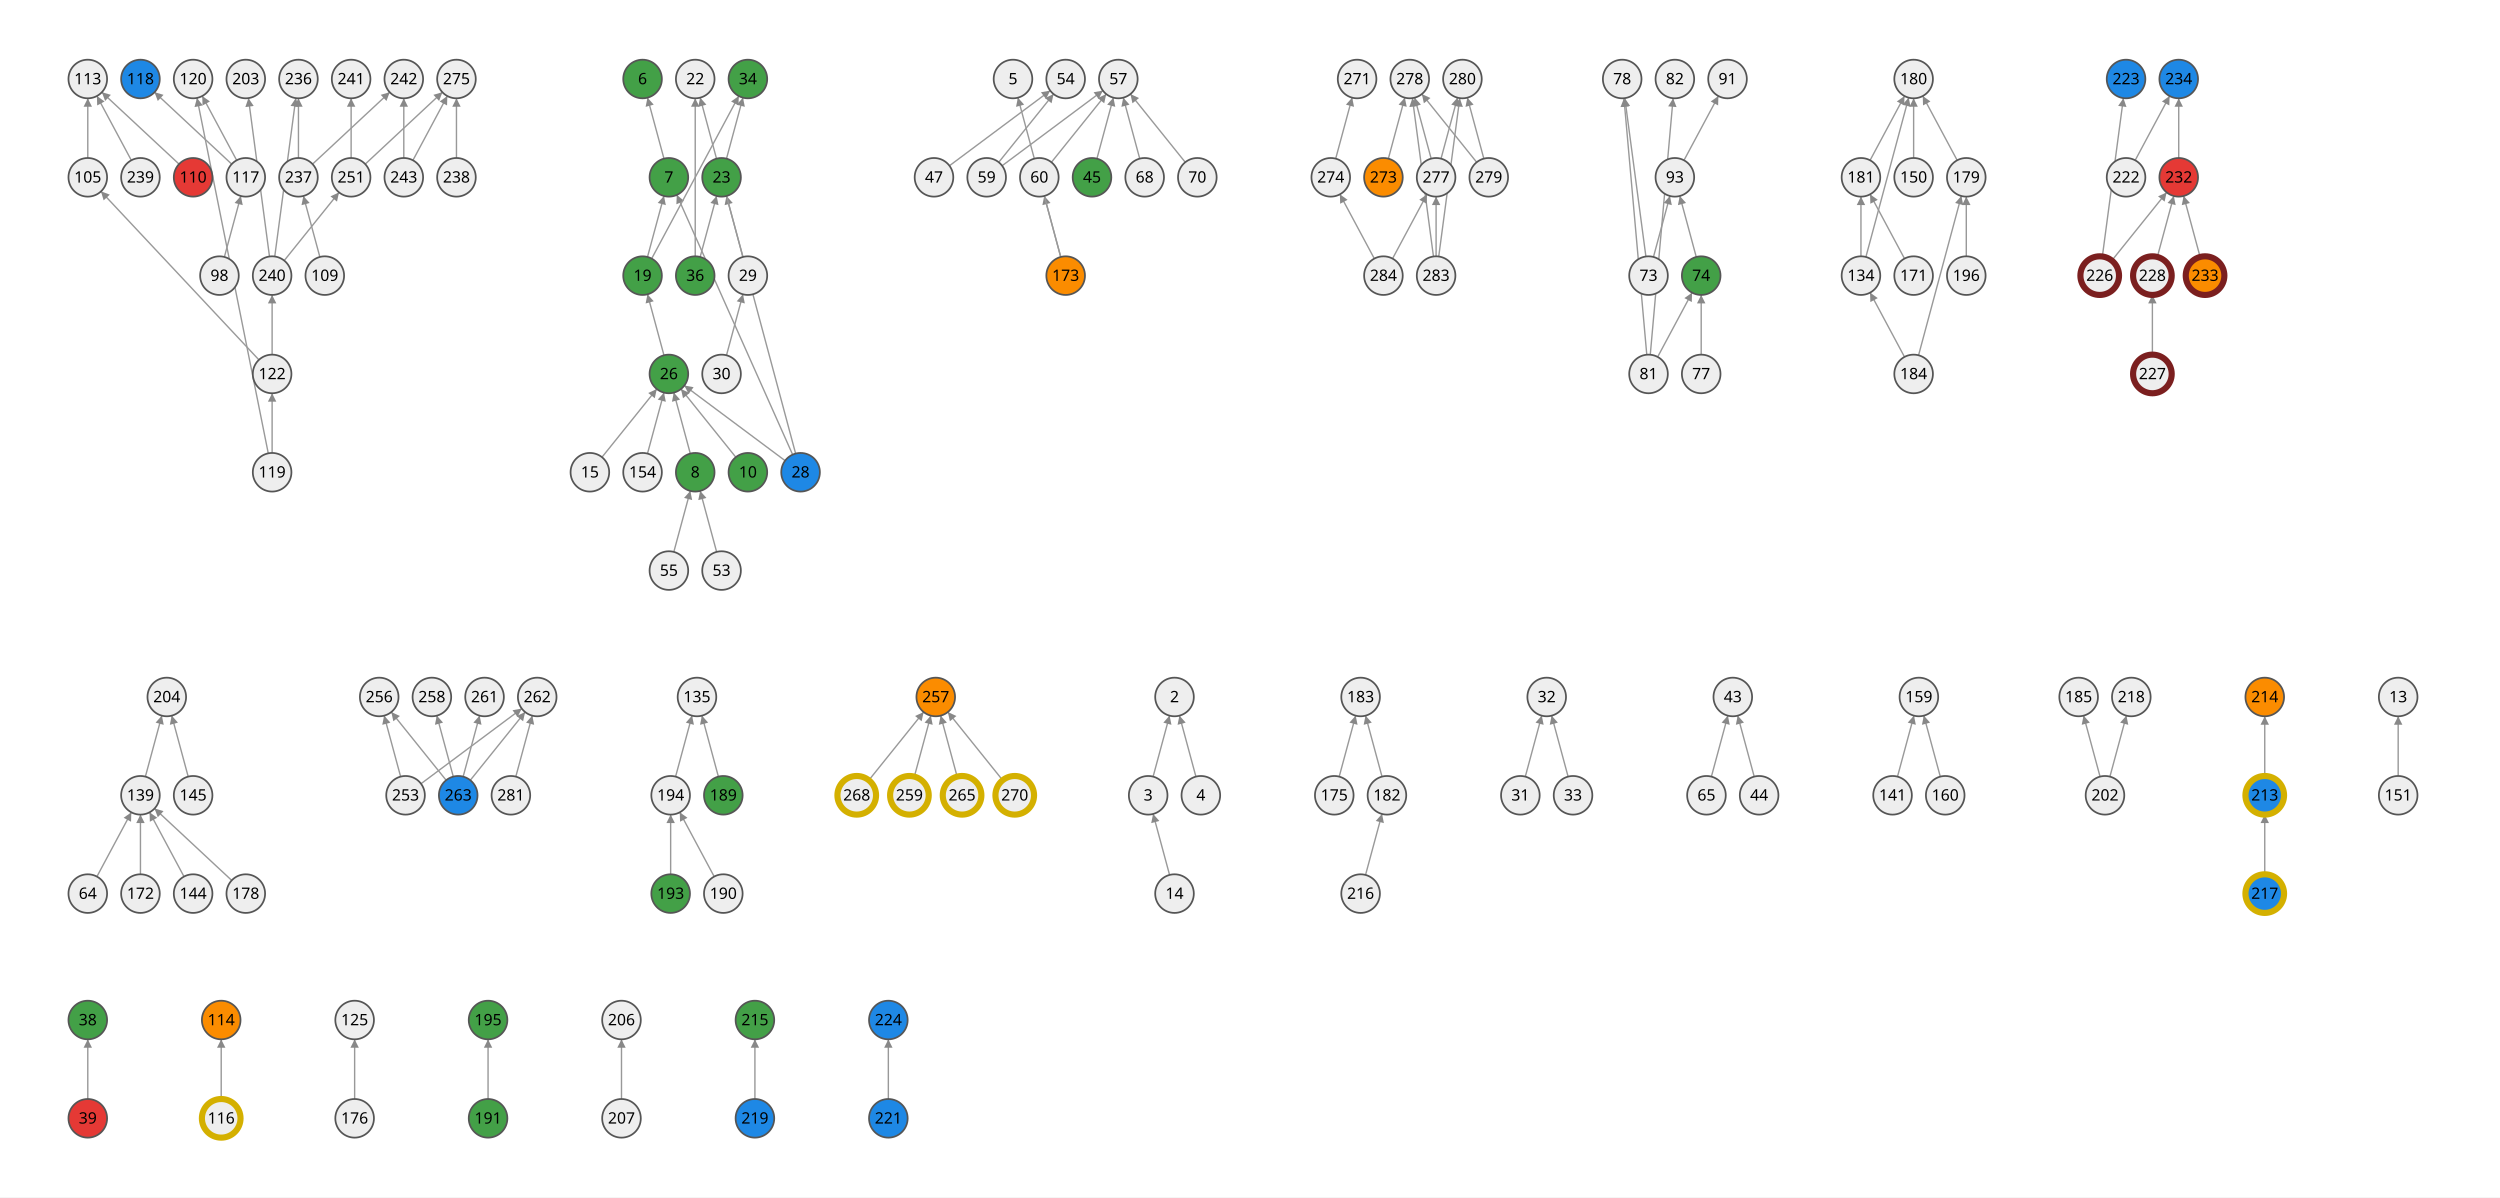
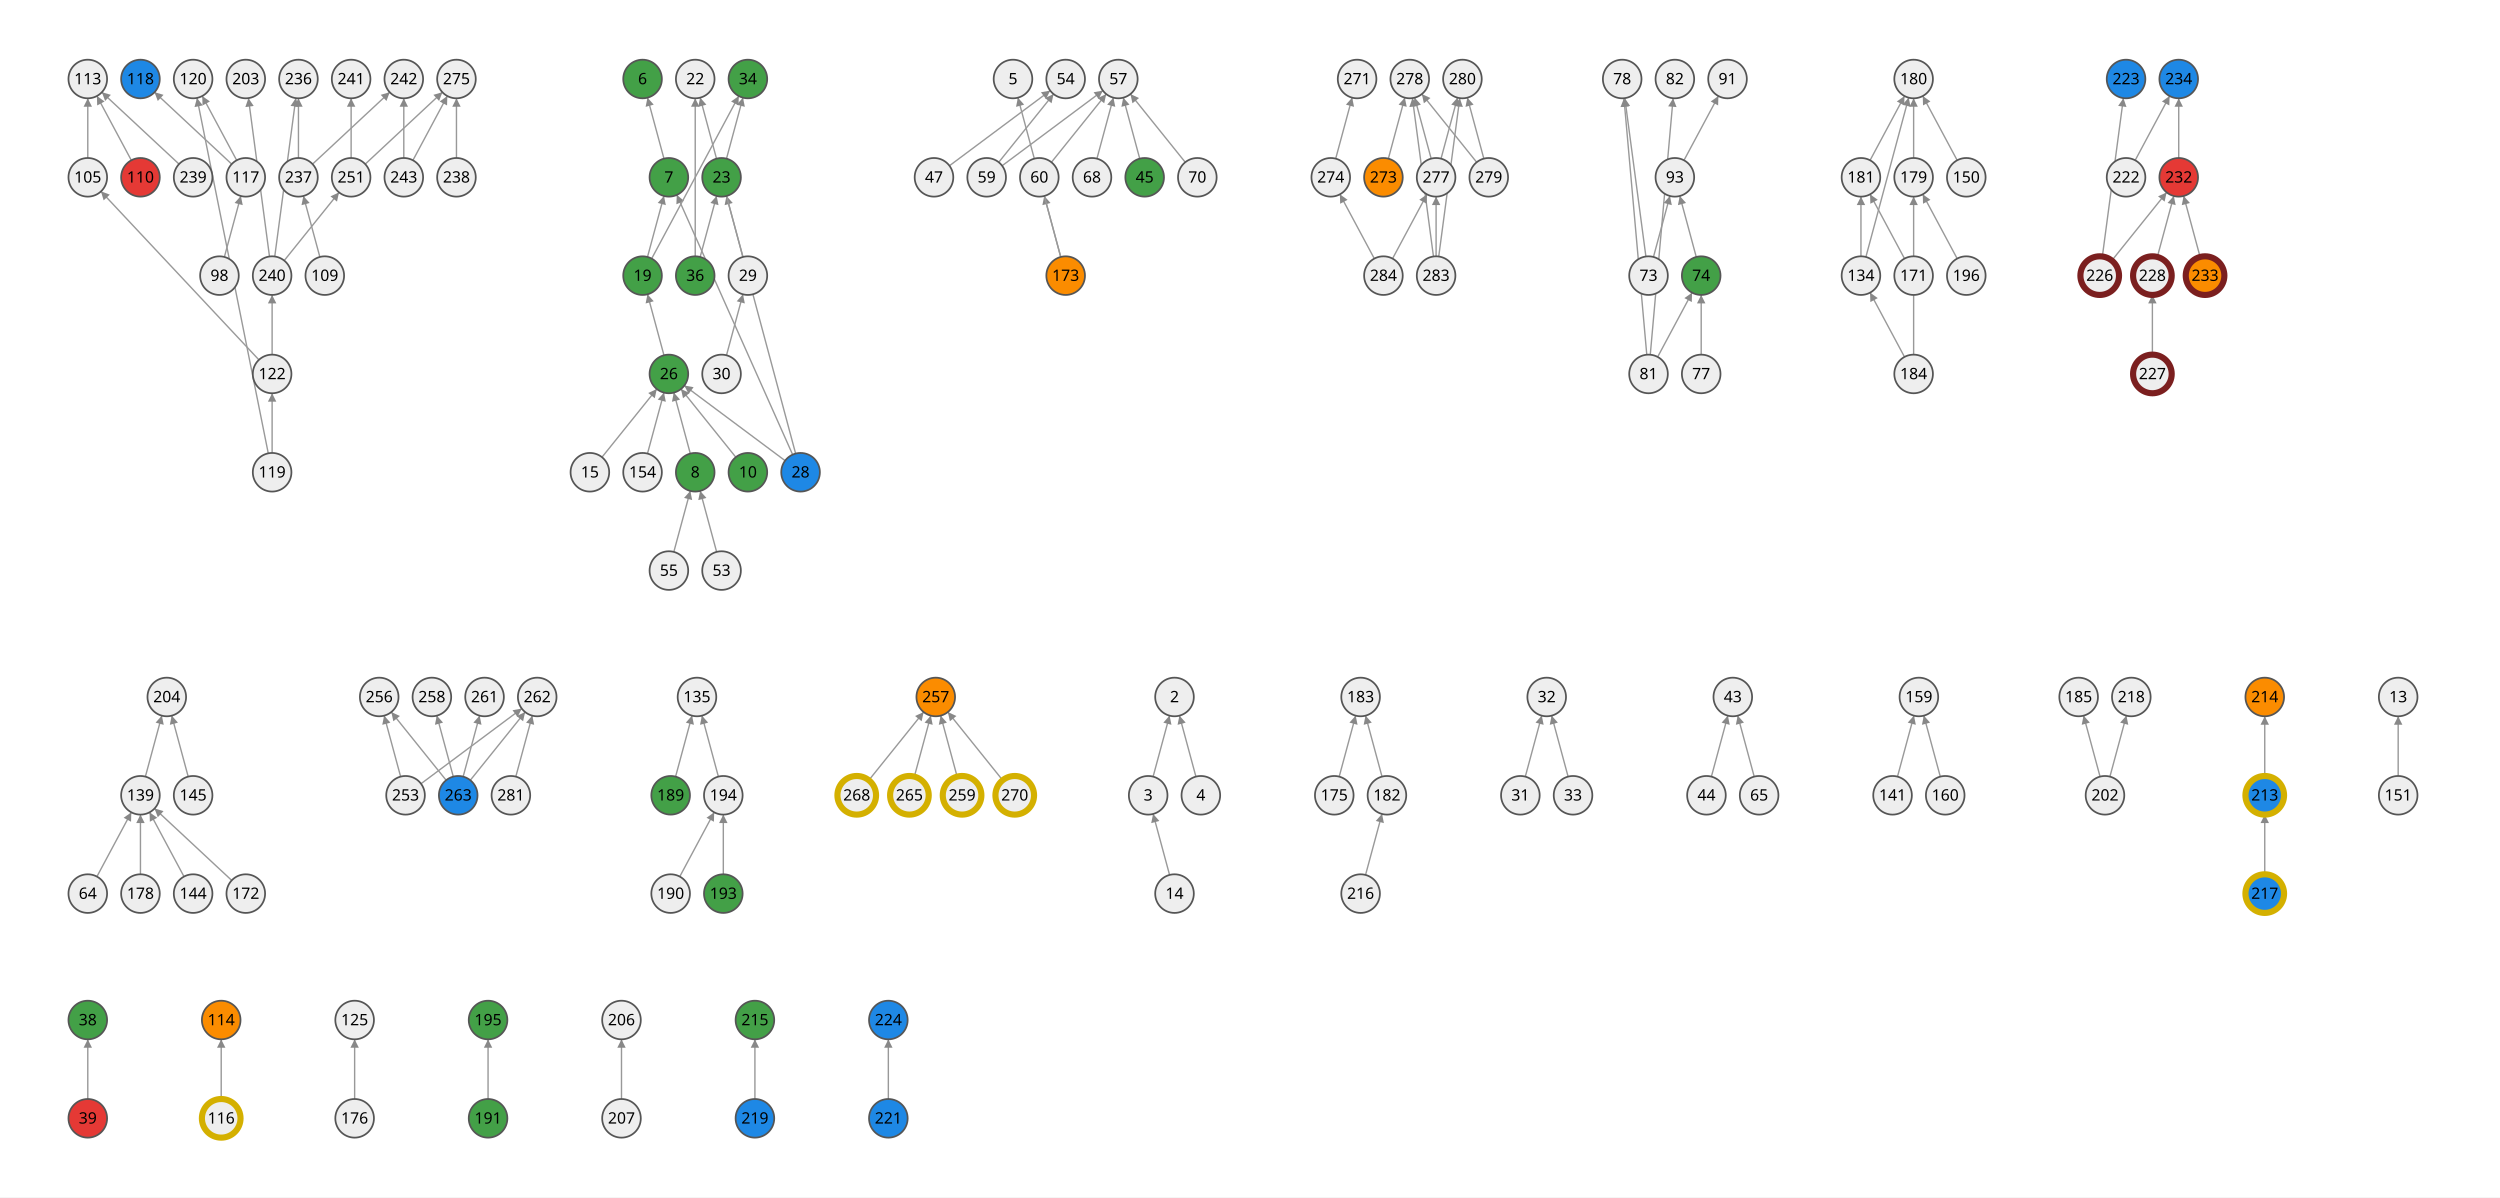
<svg xmlns="http://www.w3.org/2000/svg" width="1424" height="682" viewBox="0 0 1424 682" font-family="sans-serif" font-size="9">
  <rect width="100%" height="100%" fill="white" />
  <defs>
    <marker id="a" viewBox="0 0 10 10" refX="10" refY="5" markerWidth="6" markerHeight="6" orient="auto">
      <path d="M0,0L10,5L0,10z" fill="#888" />
    </marker>
  </defs>
  <line x1="423.2" y1="146.4" x2="413.8" y2="111.6" stroke="#999" stroke-width="0.8" marker-end="url(#a)" />
  <line x1="675.1" y1="92.4" x2="643.9" y2="53.6" stroke="#999" stroke-width="0.8" marker-end="url(#a)" />
-   <line x1="1114.8" y1="91.3" x2="1095.2" y2="54.7" stroke="#999" stroke-width="0.8" marker-end="url(#a)" />
+   <line x1="1090.0" y1="90.0" x2="1090.0" y2="56.0" stroke="#999" stroke-width="0.8" marker-end="url(#a)" />
  <line x1="170.0" y1="90.0" x2="170.0" y2="56.0" stroke="#999" stroke-width="0.8" marker-end="url(#a)" />
  <line x1="178.0" y1="93.5" x2="222.0" y2="52.5" stroke="#999" stroke-width="0.8" marker-end="url(#a)" />
  <line x1="383.8" y1="314.4" x2="393.2" y2="279.6" stroke="#999" stroke-width="0.8" marker-end="url(#a)" />
  <line x1="787.2" y1="442.4" x2="777.8" y2="407.6" stroke="#999" stroke-width="0.8" marker-end="url(#a)" />
+   <line x1="999.2" y1="442.4" x2="989.8" y2="407.6" stroke="#999" stroke-width="0.8" marker-end="url(#a)" />
+   <line x1="412.0" y1="498.0" x2="412.0" y2="464.0" stroke="#999" stroke-width="0.8" marker-end="url(#a)" />
+   <line x1="102.0" y1="93.5" x2="58.0" y2="52.5" stroke="#999" stroke-width="0.8" marker-end="url(#a)" />
+   <line x1="408.2" y1="314.4" x2="398.8" y2="279.6" stroke="#999" stroke-width="0.8" marker-end="url(#a)" />
  <line x1="974.8" y1="442.4" x2="984.2" y2="407.6" stroke="#999" stroke-width="0.8" marker-end="url(#a)" />
-   <line x1="382.0" y1="498.0" x2="382.0" y2="464.0" stroke="#999" stroke-width="0.8" marker-end="url(#a)" />
-   <line x1="74.8" y1="91.3" x2="55.2" y2="54.7" stroke="#999" stroke-width="0.8" marker-end="url(#a)" />
-   <line x1="408.2" y1="314.4" x2="398.8" y2="279.6" stroke="#999" stroke-width="0.8" marker-end="url(#a)" />
-   <line x1="999.2" y1="442.4" x2="989.8" y2="407.6" stroke="#999" stroke-width="0.8" marker-end="url(#a)" />
  <line x1="55.2" y1="499.3" x2="74.8" y2="462.7" stroke="#999" stroke-width="0.8" marker-end="url(#a)" />
  <line x1="944.2" y1="203.3" x2="963.8" y2="166.7" stroke="#999" stroke-width="0.8" marker-end="url(#a)" />
  <line x1="938.0" y1="202.0" x2="925.0" y2="56.0" stroke="#999" stroke-width="0.8" marker-end="url(#a)" />
  <line x1="940.0" y1="202.0" x2="953.0" y2="56.0" stroke="#999" stroke-width="0.8" marker-end="url(#a)" />
  <line x1="378.2" y1="202.4" x2="368.8" y2="167.6" stroke="#999" stroke-width="0.8" marker-end="url(#a)" />
  <line x1="571.1" y1="444.4" x2="539.9" y2="405.6" stroke="#999" stroke-width="0.8" marker-end="url(#a)" />
  <line x1="152.8" y1="258.2" x2="112.2" y2="55.8" stroke="#999" stroke-width="0.8" marker-end="url(#a)" />
  <line x1="155.0" y1="258.0" x2="155.0" y2="224.0" stroke="#999" stroke-width="0.8" marker-end="url(#a)" />
  <line x1="969.0" y1="202.0" x2="969.0" y2="168.0" stroke="#999" stroke-width="0.8" marker-end="url(#a)" />
  <line x1="815.2" y1="90.4" x2="805.8" y2="55.6" stroke="#999" stroke-width="0.8" marker-end="url(#a)" />
  <line x1="820.8" y1="90.4" x2="830.2" y2="55.6" stroke="#999" stroke-width="0.8" marker-end="url(#a)" />
  <line x1="228.2" y1="442.4" x2="218.8" y2="407.6" stroke="#999" stroke-width="0.8" marker-end="url(#a)" />
  <line x1="239.8" y1="446.4" x2="297.2" y2="403.6" stroke="#999" stroke-width="0.8" marker-end="url(#a)" />
  <line x1="1253.2" y1="146.4" x2="1243.8" y2="111.6" stroke="#999" stroke-width="0.8" marker-end="url(#a)" />
  <line x1="1290.0" y1="498.0" x2="1290.0" y2="464.0" stroke="#999" stroke-width="0.8" marker-end="url(#a)" />
  <line x1="1290.0" y1="442.0" x2="1290.0" y2="408.0" stroke="#999" stroke-width="0.8" marker-end="url(#a)" />
-   <line x1="102.0" y1="93.5" x2="58.0" y2="52.5" stroke="#999" stroke-width="0.8" marker-end="url(#a)" />
-   <line x1="384.8" y1="442.4" x2="394.2" y2="407.6" stroke="#999" stroke-width="0.8" marker-end="url(#a)" />
+   <line x1="74.8" y1="91.3" x2="55.2" y2="54.7" stroke="#999" stroke-width="0.8" marker-end="url(#a)" />
+   <line x1="409.2" y1="442.4" x2="399.8" y2="407.6" stroke="#999" stroke-width="0.8" marker-end="url(#a)" />
  <line x1="127.8" y1="146.4" x2="137.2" y2="111.6" stroke="#999" stroke-width="0.8" marker-end="url(#a)" />
  <line x1="378.2" y1="90.4" x2="368.8" y2="55.6" stroke="#999" stroke-width="0.8" marker-end="url(#a)" />
  <line x1="1065.2" y1="91.3" x2="1084.8" y2="54.7" stroke="#999" stroke-width="0.8" marker-end="url(#a)" />
  <line x1="147.5" y1="205.0" x2="57.5" y2="109.0" stroke="#999" stroke-width="0.8" marker-end="url(#a)" />
  <line x1="155.0" y1="202.0" x2="155.0" y2="168.0" stroke="#999" stroke-width="0.8" marker-end="url(#a)" />
-   <line x1="406.8" y1="499.3" x2="387.2" y2="462.7" stroke="#999" stroke-width="0.8" marker-end="url(#a)" />
-   <line x1="624.8" y1="90.4" x2="634.2" y2="55.6" stroke="#999" stroke-width="0.8" marker-end="url(#a)" />
+   <line x1="387.2" y1="499.3" x2="406.8" y2="462.7" stroke="#999" stroke-width="0.8" marker-end="url(#a)" />
+   <line x1="649.2" y1="90.4" x2="639.8" y2="55.6" stroke="#999" stroke-width="0.8" marker-end="url(#a)" />
  <line x1="1196.2" y1="442.4" x2="1186.8" y2="407.6" stroke="#999" stroke-width="0.8" marker-end="url(#a)" />
  <line x1="1201.8" y1="442.4" x2="1211.2" y2="407.6" stroke="#999" stroke-width="0.8" marker-end="url(#a)" />
  <line x1="413.8" y1="202.4" x2="423.2" y2="167.6" stroke="#999" stroke-width="0.8" marker-end="url(#a)" />
  <line x1="1080.8" y1="442.4" x2="1090.2" y2="407.6" stroke="#999" stroke-width="0.8" marker-end="url(#a)" />
  <line x1="342.9" y1="260.4" x2="374.1" y2="221.6" stroke="#999" stroke-width="0.8" marker-end="url(#a)" />
  <line x1="494.9" y1="444.4" x2="526.1" y2="405.6" stroke="#999" stroke-width="0.8" marker-end="url(#a)" />
  <line x1="941.8" y1="146.4" x2="951.2" y2="111.6" stroke="#999" stroke-width="0.8" marker-end="url(#a)" />
  <line x1="937.5" y1="146.1" x2="925.5" y2="55.9" stroke="#999" stroke-width="0.8" marker-end="url(#a)" />
  <line x1="1202.9" y1="148.4" x2="1234.1" y2="109.6" stroke="#999" stroke-width="0.8" marker-end="url(#a)" />
  <line x1="1197.5" y1="146.1" x2="1209.5" y2="55.9" stroke="#999" stroke-width="0.8" marker-end="url(#a)" />
  <line x1="1228.8" y1="146.4" x2="1238.2" y2="111.6" stroke="#999" stroke-width="0.8" marker-end="url(#a)" />
  <line x1="260.0" y1="90.0" x2="260.0" y2="56.0" stroke="#999" stroke-width="0.8" marker-end="url(#a)" />
-   <line x1="545.2" y1="442.4" x2="535.8" y2="407.6" stroke="#999" stroke-width="0.8" marker-end="url(#a)" />
+   <line x1="520.8" y1="442.4" x2="530.2" y2="407.6" stroke="#999" stroke-width="0.8" marker-end="url(#a)" />
  <line x1="818.0" y1="146.0" x2="818.0" y2="112.0" stroke="#999" stroke-width="0.8" marker-end="url(#a)" />
  <line x1="816.5" y1="146.1" x2="804.5" y2="55.9" stroke="#999" stroke-width="0.8" marker-end="url(#a)" />
  <line x1="819.5" y1="146.1" x2="831.5" y2="55.9" stroke="#999" stroke-width="0.8" marker-end="url(#a)" />
  <line x1="82.8" y1="442.4" x2="92.2" y2="407.6" stroke="#999" stroke-width="0.8" marker-end="url(#a)" />
  <line x1="1366.0" y1="442.0" x2="1366.0" y2="408.0" stroke="#999" stroke-width="0.8" marker-end="url(#a)" />
  <line x1="230.0" y1="90.0" x2="230.0" y2="56.0" stroke="#999" stroke-width="0.8" marker-end="url(#a)" />
  <line x1="235.2" y1="91.3" x2="254.8" y2="54.7" stroke="#999" stroke-width="0.8" marker-end="url(#a)" />
  <line x1="393.2" y1="258.4" x2="383.8" y2="223.6" stroke="#999" stroke-width="0.8" marker-end="url(#a)" />
  <line x1="132.0" y1="93.5" x2="88.0" y2="52.5" stroke="#999" stroke-width="0.8" marker-end="url(#a)" />
  <line x1="134.8" y1="91.3" x2="115.2" y2="54.7" stroke="#999" stroke-width="0.8" marker-end="url(#a)" />
  <line x1="419.1" y1="260.4" x2="387.9" y2="221.6" stroke="#999" stroke-width="0.8" marker-end="url(#a)" />
-   <line x1="649.2" y1="90.4" x2="639.8" y2="55.6" stroke="#999" stroke-width="0.8" marker-end="url(#a)" />
+   <line x1="624.8" y1="90.4" x2="634.2" y2="55.6" stroke="#999" stroke-width="0.8" marker-end="url(#a)" />
  <line x1="841.1" y1="92.4" x2="809.9" y2="53.6" stroke="#999" stroke-width="0.8" marker-end="url(#a)" />
  <line x1="845.2" y1="90.4" x2="835.8" y2="55.6" stroke="#999" stroke-width="0.8" marker-end="url(#a)" />
  <line x1="430.0" y1="626.0" x2="430.0" y2="592.0" stroke="#999" stroke-width="0.8" marker-end="url(#a)" />
  <line x1="413.8" y1="90.4" x2="423.2" y2="55.6" stroke="#999" stroke-width="0.8" marker-end="url(#a)" />
-   <line x1="520.8" y1="442.4" x2="530.2" y2="407.6" stroke="#999" stroke-width="0.8" marker-end="url(#a)" />
+   <line x1="545.2" y1="442.4" x2="535.8" y2="407.6" stroke="#999" stroke-width="0.8" marker-end="url(#a)" />
  <line x1="453.2" y1="258.4" x2="398.8" y2="55.6" stroke="#999" stroke-width="0.8" marker-end="url(#a)" />
  <line x1="447.2" y1="262.4" x2="389.8" y2="219.6" stroke="#999" stroke-width="0.8" marker-end="url(#a)" />
  <line x1="451.5" y1="259.0" x2="385.5" y2="111.0" stroke="#999" stroke-width="0.8" marker-end="url(#a)" />
-   <line x1="1120.0" y1="146.0" x2="1120.0" y2="112.0" stroke="#999" stroke-width="0.8" marker-end="url(#a)" />
+   <line x1="1114.8" y1="147.3" x2="1095.2" y2="110.7" stroke="#999" stroke-width="0.8" marker-end="url(#a)" />
  <line x1="371.2" y1="147.3" x2="420.8" y2="54.7" stroke="#999" stroke-width="0.8" marker-end="url(#a)" />
  <line x1="368.8" y1="146.4" x2="378.2" y2="111.6" stroke="#999" stroke-width="0.8" marker-end="url(#a)" />
  <line x1="156.5" y1="146.1" x2="168.5" y2="55.9" stroke="#999" stroke-width="0.8" marker-end="url(#a)" />
  <line x1="153.5" y1="146.1" x2="141.5" y2="55.9" stroke="#999" stroke-width="0.8" marker-end="url(#a)" />
  <line x1="161.9" y1="148.4" x2="193.1" y2="109.6" stroke="#999" stroke-width="0.8" marker-end="url(#a)" />
  <line x1="354.0" y1="626.0" x2="354.0" y2="592.0" stroke="#999" stroke-width="0.8" marker-end="url(#a)" />
  <line x1="1062.8" y1="146.4" x2="1087.2" y2="55.6" stroke="#999" stroke-width="0.8" marker-end="url(#a)" />
  <line x1="1060.0" y1="146.0" x2="1060.0" y2="112.0" stroke="#999" stroke-width="0.8" marker-end="url(#a)" />
  <line x1="368.8" y1="258.4" x2="378.2" y2="223.6" stroke="#999" stroke-width="0.8" marker-end="url(#a)" />
  <line x1="50.0" y1="90.0" x2="50.0" y2="56.0" stroke="#999" stroke-width="0.8" marker-end="url(#a)" />
  <line x1="1084.8" y1="147.3" x2="1065.2" y2="110.7" stroke="#999" stroke-width="0.8" marker-end="url(#a)" />
  <line x1="1226.0" y1="202.0" x2="1226.0" y2="168.0" stroke="#999" stroke-width="0.8" marker-end="url(#a)" />
  <line x1="278.0" y1="626.0" x2="278.0" y2="592.0" stroke="#999" stroke-width="0.8" marker-end="url(#a)" />
  <line x1="104.8" y1="499.3" x2="85.2" y2="462.7" stroke="#999" stroke-width="0.8" marker-end="url(#a)" />
  <line x1="258.2" y1="442.4" x2="248.8" y2="407.6" stroke="#999" stroke-width="0.8" marker-end="url(#a)" />
  <line x1="254.1" y1="444.4" x2="222.9" y2="405.6" stroke="#999" stroke-width="0.8" marker-end="url(#a)" />
  <line x1="263.8" y1="442.4" x2="273.2" y2="407.6" stroke="#999" stroke-width="0.8" marker-end="url(#a)" />
  <line x1="267.9" y1="444.4" x2="299.1" y2="405.6" stroke="#999" stroke-width="0.8" marker-end="url(#a)" />
  <line x1="604.2" y1="146.4" x2="594.8" y2="111.6" stroke="#999" stroke-width="0.8" marker-end="url(#a)" />
  <line x1="604.2" y1="146.4" x2="579.8" y2="55.6" stroke="#999" stroke-width="0.8" marker-end="url(#a)" />
  <line x1="396.0" y1="146.0" x2="396.0" y2="56.0" stroke="#999" stroke-width="0.8" marker-end="url(#a)" />
  <line x1="398.8" y1="146.4" x2="408.2" y2="111.6" stroke="#999" stroke-width="0.8" marker-end="url(#a)" />
  <line x1="506.0" y1="626.0" x2="506.0" y2="592.0" stroke="#999" stroke-width="0.8" marker-end="url(#a)" />
  <line x1="777.8" y1="498.4" x2="787.2" y2="463.6" stroke="#999" stroke-width="0.8" marker-end="url(#a)" />
  <line x1="790.8" y1="90.4" x2="800.2" y2="55.6" stroke="#999" stroke-width="0.8" marker-end="url(#a)" />
  <line x1="1216.2" y1="91.3" x2="1235.8" y2="54.7" stroke="#999" stroke-width="0.8" marker-end="url(#a)" />
  <line x1="959.2" y1="91.3" x2="978.8" y2="54.7" stroke="#999" stroke-width="0.8" marker-end="url(#a)" />
  <line x1="540.8" y1="94.4" x2="598.2" y2="51.6" stroke="#999" stroke-width="0.8" marker-end="url(#a)" />
  <line x1="760.8" y1="90.4" x2="770.2" y2="55.6" stroke="#999" stroke-width="0.8" marker-end="url(#a)" />
+   <line x1="132.0" y1="501.5" x2="88.0" y2="460.5" stroke="#999" stroke-width="0.8" marker-end="url(#a)" />
  <line x1="80.0" y1="498.0" x2="80.0" y2="464.0" stroke="#999" stroke-width="0.8" marker-end="url(#a)" />
-   <line x1="132.0" y1="501.5" x2="88.0" y2="460.5" stroke="#999" stroke-width="0.8" marker-end="url(#a)" />
  <line x1="656.8" y1="442.4" x2="666.2" y2="407.6" stroke="#999" stroke-width="0.8" marker-end="url(#a)" />
  <line x1="107.2" y1="442.4" x2="97.8" y2="407.6" stroke="#999" stroke-width="0.8" marker-end="url(#a)" />
  <line x1="868.8" y1="442.4" x2="878.2" y2="407.6" stroke="#999" stroke-width="0.8" marker-end="url(#a)" />
  <line x1="782.8" y1="147.3" x2="763.2" y2="110.7" stroke="#999" stroke-width="0.8" marker-end="url(#a)" />
  <line x1="793.2" y1="147.3" x2="812.8" y2="110.7" stroke="#999" stroke-width="0.8" marker-end="url(#a)" />
  <line x1="126.0" y1="626.0" x2="126.0" y2="592.0" stroke="#999" stroke-width="0.8" marker-end="url(#a)" />
-   <line x1="409.2" y1="442.4" x2="399.8" y2="407.6" stroke="#999" stroke-width="0.8" marker-end="url(#a)" />
+   <line x1="384.8" y1="442.4" x2="394.2" y2="407.6" stroke="#999" stroke-width="0.8" marker-end="url(#a)" />
  <line x1="202.0" y1="626.0" x2="202.0" y2="592.0" stroke="#999" stroke-width="0.8" marker-end="url(#a)" />
  <line x1="598.9" y1="92.4" x2="630.1" y2="53.6" stroke="#999" stroke-width="0.8" marker-end="url(#a)" />
  <line x1="293.8" y1="442.4" x2="303.2" y2="407.6" stroke="#999" stroke-width="0.8" marker-end="url(#a)" />
-   <line x1="1090.0" y1="90.0" x2="1090.0" y2="56.0" stroke="#999" stroke-width="0.8" marker-end="url(#a)" />
+   <line x1="1114.8" y1="91.3" x2="1095.2" y2="54.7" stroke="#999" stroke-width="0.8" marker-end="url(#a)" />
  <line x1="568.9" y1="92.4" x2="600.1" y2="53.6" stroke="#999" stroke-width="0.8" marker-end="url(#a)" />
  <line x1="570.8" y1="94.4" x2="628.2" y2="51.6" stroke="#999" stroke-width="0.8" marker-end="url(#a)" />
  <line x1="893.2" y1="442.4" x2="883.8" y2="407.6" stroke="#999" stroke-width="0.8" marker-end="url(#a)" />
  <line x1="966.2" y1="146.4" x2="956.8" y2="111.6" stroke="#999" stroke-width="0.8" marker-end="url(#a)" />
  <line x1="666.2" y1="498.4" x2="656.8" y2="463.6" stroke="#999" stroke-width="0.8" marker-end="url(#a)" />
  <line x1="681.2" y1="442.4" x2="671.8" y2="407.6" stroke="#999" stroke-width="0.8" marker-end="url(#a)" />
  <line x1="50.0" y1="626.0" x2="50.0" y2="592.0" stroke="#999" stroke-width="0.8" marker-end="url(#a)" />
  <line x1="1241.0" y1="90.0" x2="1241.0" y2="56.0" stroke="#999" stroke-width="0.8" marker-end="url(#a)" />
  <line x1="200.0" y1="90.0" x2="200.0" y2="56.0" stroke="#999" stroke-width="0.8" marker-end="url(#a)" />
  <line x1="208.0" y1="93.5" x2="252.0" y2="52.5" stroke="#999" stroke-width="0.8" marker-end="url(#a)" />
  <line x1="1084.8" y1="203.3" x2="1065.2" y2="166.7" stroke="#999" stroke-width="0.8" marker-end="url(#a)" />
-   <line x1="1092.8" y1="202.4" x2="1117.2" y2="111.6" stroke="#999" stroke-width="0.8" marker-end="url(#a)" />
+   <line x1="1090.0" y1="202.0" x2="1090.0" y2="112.0" stroke="#999" stroke-width="0.8" marker-end="url(#a)" />
  <line x1="762.8" y1="442.4" x2="772.2" y2="407.6" stroke="#999" stroke-width="0.8" marker-end="url(#a)" />
  <line x1="1105.2" y1="442.4" x2="1095.8" y2="407.6" stroke="#999" stroke-width="0.8" marker-end="url(#a)" />
  <line x1="182.2" y1="146.4" x2="172.8" y2="111.6" stroke="#999" stroke-width="0.8" marker-end="url(#a)" />
  <g>
    <circle cx="125.0" cy="157.0" r="11" fill="#eeeeee" stroke="#555" stroke-width="1" />
    <text x="125.0" y="160.0" text-anchor="middle">98</text>
  </g>
  <g>
    <circle cx="155.0" cy="157.0" r="11" fill="#eeeeee" stroke="#555" stroke-width="1" />
    <text x="155.0" y="160.0" text-anchor="middle">240</text>
  </g>
  <g>
    <circle cx="185.0" cy="157.0" r="11" fill="#eeeeee" stroke="#555" stroke-width="1" />
    <text x="185.0" y="160.0" text-anchor="middle">109</text>
  </g>
  <g>
    <circle cx="50.0" cy="101.0" r="11" fill="#eeeeee" stroke="#555" stroke-width="1" />
    <text x="50.0" y="104.0" text-anchor="middle">105</text>
  </g>
  <g>
-     <circle cx="80.0" cy="101.0" r="11" fill="#eeeeee" stroke="#555" stroke-width="1" />
-     <text x="80.0" y="104.0" text-anchor="middle">239</text>
-   </g>
-   <g>
-     <circle cx="110.0" cy="101.0" r="11" fill="#e53935" stroke="#555" stroke-width="1" />
-     <text x="110.0" y="104.0" text-anchor="middle">110</text>
+     <circle cx="80.0" cy="101.0" r="11" fill="#e53935" stroke="#555" stroke-width="1" />
+     <text x="80.0" y="104.0" text-anchor="middle">110</text>
+   </g>
+   <g>
+     <circle cx="110.0" cy="101.0" r="11" fill="#eeeeee" stroke="#555" stroke-width="1" />
+     <text x="110.0" y="104.0" text-anchor="middle">239</text>
  </g>
  <g>
    <circle cx="140.0" cy="101.0" r="11" fill="#eeeeee" stroke="#555" stroke-width="1" />
    <text x="140.0" y="104.0" text-anchor="middle">117</text>
  </g>
  <g>
    <circle cx="170.0" cy="101.0" r="11" fill="#eeeeee" stroke="#555" stroke-width="1" />
    <text x="170.0" y="104.0" text-anchor="middle">237</text>
  </g>
  <g>
    <circle cx="200.0" cy="101.0" r="11" fill="#eeeeee" stroke="#555" stroke-width="1" />
    <text x="200.0" y="104.0" text-anchor="middle">251</text>
  </g>
  <g>
    <circle cx="230.0" cy="101.0" r="11" fill="#eeeeee" stroke="#555" stroke-width="1" />
    <text x="230.0" y="104.0" text-anchor="middle">243</text>
  </g>
  <g>
    <circle cx="260.0" cy="101.0" r="11" fill="#eeeeee" stroke="#555" stroke-width="1" />
    <text x="260.0" y="104.0" text-anchor="middle">238</text>
  </g>
  <g>
    <circle cx="50.0" cy="45.0" r="11" fill="#eeeeee" stroke="#555" stroke-width="1" />
    <text x="50.0" y="48.0" text-anchor="middle">113</text>
  </g>
  <g>
    <circle cx="80.0" cy="45.0" r="11" fill="#1e88e5" stroke="#555" stroke-width="1" />
    <text x="80.0" y="48.0" text-anchor="middle">118</text>
  </g>
  <g>
    <circle cx="110.0" cy="45.0" r="11" fill="#eeeeee" stroke="#555" stroke-width="1" />
    <text x="110.0" y="48.0" text-anchor="middle">120</text>
  </g>
  <g>
    <circle cx="140.0" cy="45.0" r="11" fill="#eeeeee" stroke="#555" stroke-width="1" />
    <text x="140.0" y="48.0" text-anchor="middle">203</text>
  </g>
  <g>
    <circle cx="170.0" cy="45.0" r="11" fill="#eeeeee" stroke="#555" stroke-width="1" />
    <text x="170.0" y="48.0" text-anchor="middle">236</text>
  </g>
  <g>
    <circle cx="200.0" cy="45.0" r="11" fill="#eeeeee" stroke="#555" stroke-width="1" />
    <text x="200.0" y="48.0" text-anchor="middle">241</text>
  </g>
  <g>
    <circle cx="230.0" cy="45.0" r="11" fill="#eeeeee" stroke="#555" stroke-width="1" />
    <text x="230.0" y="48.0" text-anchor="middle">242</text>
  </g>
  <g>
    <circle cx="260.0" cy="45.0" r="11" fill="#eeeeee" stroke="#555" stroke-width="1" />
    <text x="260.0" y="48.0" text-anchor="middle">275</text>
  </g>
  <g>
    <circle cx="155.0" cy="269.0" r="11" fill="#eeeeee" stroke="#555" stroke-width="1" />
    <text x="155.0" y="272.0" text-anchor="middle">119</text>
  </g>
  <g>
    <circle cx="155.0" cy="213.0" r="11" fill="#eeeeee" stroke="#555" stroke-width="1" />
    <text x="155.0" y="216.0" text-anchor="middle">122</text>
  </g>
  <g>
    <circle cx="366.0" cy="45.0" r="11" fill="#43a047" stroke="#555" stroke-width="1" />
    <text x="366.0" y="48.0" text-anchor="middle">6</text>
  </g>
  <g>
    <circle cx="396.0" cy="45.0" r="11" fill="#eeeeee" stroke="#555" stroke-width="1" />
    <text x="396.0" y="48.0" text-anchor="middle">22</text>
  </g>
  <g>
    <circle cx="426.0" cy="45.0" r="11" fill="#43a047" stroke="#555" stroke-width="1" />
    <text x="426.0" y="48.0" text-anchor="middle">34</text>
  </g>
  <g>
    <circle cx="381.0" cy="101.0" r="11" fill="#43a047" stroke="#555" stroke-width="1" />
    <text x="381.0" y="104.0" text-anchor="middle">7</text>
  </g>
  <g>
    <circle cx="411.0" cy="101.0" r="11" fill="#43a047" stroke="#555" stroke-width="1" />
    <text x="411.0" y="104.0" text-anchor="middle">23</text>
  </g>
  <g>
    <circle cx="366.0" cy="157.0" r="11" fill="#43a047" stroke="#555" stroke-width="1" />
    <text x="366.0" y="160.0" text-anchor="middle">19</text>
  </g>
  <g>
    <circle cx="396.0" cy="157.0" r="11" fill="#43a047" stroke="#555" stroke-width="1" />
    <text x="396.0" y="160.0" text-anchor="middle">36</text>
  </g>
  <g>
    <circle cx="426.0" cy="157.0" r="11" fill="#eeeeee" stroke="#555" stroke-width="1" />
    <text x="426.0" y="160.0" text-anchor="middle">29</text>
  </g>
  <g>
    <circle cx="381.0" cy="213.0" r="11" fill="#43a047" stroke="#555" stroke-width="1" />
    <text x="381.0" y="216.0" text-anchor="middle">26</text>
  </g>
  <g>
    <circle cx="411.0" cy="213.0" r="11" fill="#eeeeee" stroke="#555" stroke-width="1" />
    <text x="411.0" y="216.0" text-anchor="middle">30</text>
  </g>
  <g>
    <circle cx="336.0" cy="269.0" r="11" fill="#eeeeee" stroke="#555" stroke-width="1" />
    <text x="336.0" y="272.0" text-anchor="middle">15</text>
  </g>
  <g>
    <circle cx="366.0" cy="269.0" r="11" fill="#eeeeee" stroke="#555" stroke-width="1" />
    <text x="366.0" y="272.0" text-anchor="middle">154</text>
  </g>
  <g>
    <circle cx="396.0" cy="269.0" r="11" fill="#43a047" stroke="#555" stroke-width="1" />
    <text x="396.0" y="272.0" text-anchor="middle">8</text>
  </g>
  <g>
    <circle cx="426.0" cy="269.0" r="11" fill="#43a047" stroke="#555" stroke-width="1" />
    <text x="426.0" y="272.0" text-anchor="middle">10</text>
  </g>
  <g>
    <circle cx="456.0" cy="269.0" r="11" fill="#1e88e5" stroke="#555" stroke-width="1" />
    <text x="456.0" y="272.0" text-anchor="middle">28</text>
  </g>
  <g>
    <circle cx="381.0" cy="325.0" r="11" fill="#eeeeee" stroke="#555" stroke-width="1" />
    <text x="381.0" y="328.0" text-anchor="middle">55</text>
  </g>
  <g>
    <circle cx="411.0" cy="325.0" r="11" fill="#eeeeee" stroke="#555" stroke-width="1" />
    <text x="411.0" y="328.0" text-anchor="middle">53</text>
  </g>
  <g>
    <circle cx="577.0" cy="45.0" r="11" fill="#eeeeee" stroke="#555" stroke-width="1" />
    <text x="577.0" y="48.0" text-anchor="middle">5</text>
  </g>
  <g>
    <circle cx="607.0" cy="45.0" r="11" fill="#eeeeee" stroke="#555" stroke-width="1" />
    <text x="607.0" y="48.0" text-anchor="middle">54</text>
  </g>
  <g>
    <circle cx="637.0" cy="45.0" r="11" fill="#eeeeee" stroke="#555" stroke-width="1" />
    <text x="637.0" y="48.0" text-anchor="middle">57</text>
  </g>
  <g>
    <circle cx="607.0" cy="157.0" r="11" fill="#fb8c00" stroke="#555" stroke-width="1" />
    <text x="607.0" y="160.0" text-anchor="middle">173</text>
  </g>
  <g>
    <circle cx="532.0" cy="101.0" r="11" fill="#eeeeee" stroke="#555" stroke-width="1" />
    <text x="532.0" y="104.0" text-anchor="middle">47</text>
  </g>
  <g>
    <circle cx="562.0" cy="101.0" r="11" fill="#eeeeee" stroke="#555" stroke-width="1" />
    <text x="562.0" y="104.0" text-anchor="middle">59</text>
  </g>
  <g>
    <circle cx="592.0" cy="101.0" r="11" fill="#eeeeee" stroke="#555" stroke-width="1" />
    <text x="592.0" y="104.0" text-anchor="middle">60</text>
  </g>
  <g>
-     <circle cx="622.0" cy="101.0" r="11" fill="#43a047" stroke="#555" stroke-width="1" />
-     <text x="622.0" y="104.0" text-anchor="middle">45</text>
-   </g>
-   <g>
-     <circle cx="652.0" cy="101.0" r="11" fill="#eeeeee" stroke="#555" stroke-width="1" />
-     <text x="652.0" y="104.0" text-anchor="middle">68</text>
+     <circle cx="622.0" cy="101.0" r="11" fill="#eeeeee" stroke="#555" stroke-width="1" />
+     <text x="622.0" y="104.0" text-anchor="middle">68</text>
+   </g>
+   <g>
+     <circle cx="652.0" cy="101.0" r="11" fill="#43a047" stroke="#555" stroke-width="1" />
+     <text x="652.0" y="104.0" text-anchor="middle">45</text>
  </g>
  <g>
    <circle cx="682.0" cy="101.0" r="11" fill="#eeeeee" stroke="#555" stroke-width="1" />
    <text x="682.0" y="104.0" text-anchor="middle">70</text>
  </g>
  <g>
    <circle cx="773.0" cy="45.0" r="11" fill="#eeeeee" stroke="#555" stroke-width="1" />
    <text x="773.0" y="48.0" text-anchor="middle">271</text>
  </g>
  <g>
    <circle cx="803.0" cy="45.0" r="11" fill="#eeeeee" stroke="#555" stroke-width="1" />
    <text x="803.0" y="48.0" text-anchor="middle">278</text>
  </g>
  <g>
    <circle cx="833.0" cy="45.0" r="11" fill="#eeeeee" stroke="#555" stroke-width="1" />
    <text x="833.0" y="48.0" text-anchor="middle">280</text>
  </g>
  <g>
    <circle cx="758.0" cy="101.0" r="11" fill="#eeeeee" stroke="#555" stroke-width="1" />
    <text x="758.0" y="104.0" text-anchor="middle">274</text>
  </g>
  <g>
    <circle cx="788.0" cy="101.0" r="11" fill="#fb8c00" stroke="#555" stroke-width="1" />
    <text x="788.0" y="104.0" text-anchor="middle">273</text>
  </g>
  <g>
    <circle cx="818.0" cy="101.0" r="11" fill="#eeeeee" stroke="#555" stroke-width="1" />
    <text x="818.0" y="104.0" text-anchor="middle">277</text>
  </g>
  <g>
    <circle cx="848.0" cy="101.0" r="11" fill="#eeeeee" stroke="#555" stroke-width="1" />
    <text x="848.0" y="104.0" text-anchor="middle">279</text>
  </g>
  <g>
    <circle cx="788.0" cy="157.0" r="11" fill="#eeeeee" stroke="#555" stroke-width="1" />
    <text x="788.0" y="160.0" text-anchor="middle">284</text>
  </g>
  <g>
    <circle cx="818.0" cy="157.0" r="11" fill="#eeeeee" stroke="#555" stroke-width="1" />
    <text x="818.0" y="160.0" text-anchor="middle">283</text>
  </g>
  <g>
    <circle cx="939.0" cy="157.0" r="11" fill="#eeeeee" stroke="#555" stroke-width="1" />
    <text x="939.0" y="160.0" text-anchor="middle">73</text>
  </g>
  <g>
    <circle cx="969.0" cy="157.0" r="11" fill="#43a047" stroke="#555" stroke-width="1" />
    <text x="969.0" y="160.0" text-anchor="middle">74</text>
  </g>
  <g>
    <circle cx="954.0" cy="101.0" r="11" fill="#eeeeee" stroke="#555" stroke-width="1" />
    <text x="954.0" y="104.0" text-anchor="middle">93</text>
  </g>
  <g>
    <circle cx="939.0" cy="213.0" r="11" fill="#eeeeee" stroke="#555" stroke-width="1" />
    <text x="939.0" y="216.0" text-anchor="middle">81</text>
  </g>
  <g>
    <circle cx="969.0" cy="213.0" r="11" fill="#eeeeee" stroke="#555" stroke-width="1" />
    <text x="969.0" y="216.0" text-anchor="middle">77</text>
  </g>
  <g>
    <circle cx="924.0" cy="45.0" r="11" fill="#eeeeee" stroke="#555" stroke-width="1" />
    <text x="924.0" y="48.0" text-anchor="middle">78</text>
  </g>
  <g>
    <circle cx="954.0" cy="45.0" r="11" fill="#eeeeee" stroke="#555" stroke-width="1" />
    <text x="954.0" y="48.0" text-anchor="middle">82</text>
  </g>
  <g>
    <circle cx="984.0" cy="45.0" r="11" fill="#eeeeee" stroke="#555" stroke-width="1" />
    <text x="984.0" y="48.0" text-anchor="middle">91</text>
  </g>
  <g>
    <circle cx="1060.0" cy="157.0" r="11" fill="#eeeeee" stroke="#555" stroke-width="1" />
    <text x="1060.0" y="160.0" text-anchor="middle">134</text>
  </g>
  <g>
    <circle cx="1090.0" cy="157.0" r="11" fill="#eeeeee" stroke="#555" stroke-width="1" />
    <text x="1090.0" y="160.0" text-anchor="middle">171</text>
  </g>
  <g>
    <circle cx="1120.0" cy="157.0" r="11" fill="#eeeeee" stroke="#555" stroke-width="1" />
    <text x="1120.0" y="160.0" text-anchor="middle">196</text>
  </g>
  <g>
    <circle cx="1060.0" cy="101.0" r="11" fill="#eeeeee" stroke="#555" stroke-width="1" />
    <text x="1060.0" y="104.0" text-anchor="middle">181</text>
  </g>
  <g>
    <circle cx="1090.0" cy="101.0" r="11" fill="#eeeeee" stroke="#555" stroke-width="1" />
-     <text x="1090.0" y="104.0" text-anchor="middle">150</text>
+     <text x="1090.0" y="104.0" text-anchor="middle">179</text>
  </g>
  <g>
    <circle cx="1120.0" cy="101.0" r="11" fill="#eeeeee" stroke="#555" stroke-width="1" />
-     <text x="1120.0" y="104.0" text-anchor="middle">179</text>
+     <text x="1120.0" y="104.0" text-anchor="middle">150</text>
+   </g>
+   <g>
+     <circle cx="1090.0" cy="213.0" r="11" fill="#eeeeee" stroke="#555" stroke-width="1" />
+     <text x="1090.0" y="216.0" text-anchor="middle">184</text>
  </g>
  <g>
    <circle cx="1090.0" cy="45.0" r="11" fill="#eeeeee" stroke="#555" stroke-width="1" />
    <text x="1090.0" y="48.0" text-anchor="middle">180</text>
  </g>
  <g>
-     <circle cx="1090.0" cy="213.0" r="11" fill="#eeeeee" stroke="#555" stroke-width="1" />
-     <text x="1090.0" y="216.0" text-anchor="middle">184</text>
-   </g>
-   <g>
    <circle cx="1211.0" cy="101.0" r="11" fill="#eeeeee" stroke="#555" stroke-width="1" />
    <text x="1211.0" y="104.0" text-anchor="middle">222</text>
  </g>
  <g>
    <circle cx="1241.0" cy="101.0" r="11" fill="#e53935" stroke="#555" stroke-width="1" />
    <text x="1241.0" y="104.0" text-anchor="middle">232</text>
  </g>
  <g>
    <circle cx="1211.0" cy="45.0" r="11" fill="#1e88e5" stroke="#555" stroke-width="1" />
    <text x="1211.0" y="48.0" text-anchor="middle">223</text>
  </g>
  <g>
    <circle cx="1241.0" cy="45.0" r="11" fill="#1e88e5" stroke="#555" stroke-width="1" />
    <text x="1241.0" y="48.0" text-anchor="middle">234</text>
  </g>
  <g>
    <circle cx="1196.0" cy="157.0" r="11" fill="#eeeeee" stroke="#7b1f1f" stroke-width="3.5" />
    <text x="1196.0" y="160.0" text-anchor="middle">226</text>
  </g>
  <g>
    <circle cx="1226.0" cy="157.0" r="11" fill="#eeeeee" stroke="#7b1f1f" stroke-width="3.5" />
    <text x="1226.0" y="160.0" text-anchor="middle">228</text>
  </g>
  <g>
    <circle cx="1256.0" cy="157.0" r="11" fill="#fb8c00" stroke="#7b1f1f" stroke-width="3.5" />
    <text x="1256.0" y="160.0" text-anchor="middle">233</text>
  </g>
  <g>
    <circle cx="1226.0" cy="213.0" r="11" fill="#eeeeee" stroke="#7b1f1f" stroke-width="3.5" />
    <text x="1226.0" y="216.0" text-anchor="middle">227</text>
  </g>
  <g>
    <circle cx="50.0" cy="509.0" r="11" fill="#eeeeee" stroke="#555" stroke-width="1" />
    <text x="50.0" y="512.0" text-anchor="middle">64</text>
  </g>
  <g>
    <circle cx="80.0" cy="509.0" r="11" fill="#eeeeee" stroke="#555" stroke-width="1" />
-     <text x="80.0" y="512.0" text-anchor="middle">172</text>
+     <text x="80.0" y="512.0" text-anchor="middle">178</text>
  </g>
  <g>
    <circle cx="110.0" cy="509.0" r="11" fill="#eeeeee" stroke="#555" stroke-width="1" />
    <text x="110.0" y="512.0" text-anchor="middle">144</text>
  </g>
  <g>
    <circle cx="140.0" cy="509.0" r="11" fill="#eeeeee" stroke="#555" stroke-width="1" />
-     <text x="140.0" y="512.0" text-anchor="middle">178</text>
+     <text x="140.0" y="512.0" text-anchor="middle">172</text>
  </g>
  <g>
    <circle cx="80.0" cy="453.0" r="11" fill="#eeeeee" stroke="#555" stroke-width="1" />
    <text x="80.0" y="456.0" text-anchor="middle">139</text>
  </g>
  <g>
    <circle cx="110.0" cy="453.0" r="11" fill="#eeeeee" stroke="#555" stroke-width="1" />
    <text x="110.0" y="456.0" text-anchor="middle">145</text>
  </g>
  <g>
    <circle cx="95.0" cy="397.0" r="11" fill="#eeeeee" stroke="#555" stroke-width="1" />
    <text x="95.0" y="400.0" text-anchor="middle">204</text>
  </g>
  <g>
    <circle cx="231.0" cy="453.0" r="11" fill="#eeeeee" stroke="#555" stroke-width="1" />
    <text x="231.0" y="456.0" text-anchor="middle">253</text>
  </g>
  <g>
    <circle cx="261.0" cy="453.0" r="11" fill="#1e88e5" stroke="#555" stroke-width="1" />
    <text x="261.0" y="456.0" text-anchor="middle">263</text>
  </g>
  <g>
    <circle cx="291.0" cy="453.0" r="11" fill="#eeeeee" stroke="#555" stroke-width="1" />
    <text x="291.0" y="456.0" text-anchor="middle">281</text>
  </g>
  <g>
    <circle cx="216.0" cy="397.0" r="11" fill="#eeeeee" stroke="#555" stroke-width="1" />
    <text x="216.0" y="400.0" text-anchor="middle">256</text>
  </g>
  <g>
    <circle cx="246.0" cy="397.0" r="11" fill="#eeeeee" stroke="#555" stroke-width="1" />
    <text x="246.0" y="400.0" text-anchor="middle">258</text>
  </g>
  <g>
    <circle cx="276.0" cy="397.0" r="11" fill="#eeeeee" stroke="#555" stroke-width="1" />
    <text x="276.0" y="400.0" text-anchor="middle">261</text>
  </g>
  <g>
    <circle cx="306.0" cy="397.0" r="11" fill="#eeeeee" stroke="#555" stroke-width="1" />
    <text x="306.0" y="400.0" text-anchor="middle">262</text>
  </g>
  <g>
    <circle cx="397.0" cy="397.0" r="11" fill="#eeeeee" stroke="#555" stroke-width="1" />
    <text x="397.0" y="400.0" text-anchor="middle">135</text>
  </g>
  <g>
-     <circle cx="382.0" cy="453.0" r="11" fill="#eeeeee" stroke="#555" stroke-width="1" />
-     <text x="382.0" y="456.0" text-anchor="middle">194</text>
-   </g>
-   <g>
-     <circle cx="412.0" cy="453.0" r="11" fill="#43a047" stroke="#555" stroke-width="1" />
-     <text x="412.0" y="456.0" text-anchor="middle">189</text>
-   </g>
-   <g>
-     <circle cx="382.0" cy="509.0" r="11" fill="#43a047" stroke="#555" stroke-width="1" />
-     <text x="382.0" y="512.0" text-anchor="middle">193</text>
-   </g>
-   <g>
-     <circle cx="412.0" cy="509.0" r="11" fill="#eeeeee" stroke="#555" stroke-width="1" />
-     <text x="412.0" y="512.0" text-anchor="middle">190</text>
+     <circle cx="382.0" cy="453.0" r="11" fill="#43a047" stroke="#555" stroke-width="1" />
+     <text x="382.0" y="456.0" text-anchor="middle">189</text>
+   </g>
+   <g>
+     <circle cx="412.0" cy="453.0" r="11" fill="#eeeeee" stroke="#555" stroke-width="1" />
+     <text x="412.0" y="456.0" text-anchor="middle">194</text>
+   </g>
+   <g>
+     <circle cx="382.0" cy="509.0" r="11" fill="#eeeeee" stroke="#555" stroke-width="1" />
+     <text x="382.0" y="512.0" text-anchor="middle">190</text>
+   </g>
+   <g>
+     <circle cx="412.0" cy="509.0" r="11" fill="#43a047" stroke="#555" stroke-width="1" />
+     <text x="412.0" y="512.0" text-anchor="middle">193</text>
  </g>
  <g>
    <circle cx="533.0" cy="397.0" r="11" fill="#fb8c00" stroke="#555" stroke-width="1" />
    <text x="533.0" y="400.0" text-anchor="middle">257</text>
  </g>
  <g>
    <circle cx="488.0" cy="453.0" r="11" fill="#eeeeee" stroke="#d4b000" stroke-width="3.5" />
    <text x="488.0" y="456.0" text-anchor="middle">268</text>
  </g>
  <g>
    <circle cx="518.0" cy="453.0" r="11" fill="#eeeeee" stroke="#d4b000" stroke-width="3.5" />
-     <text x="518.0" y="456.0" text-anchor="middle">259</text>
+     <text x="518.0" y="456.0" text-anchor="middle">265</text>
  </g>
  <g>
    <circle cx="548.0" cy="453.0" r="11" fill="#eeeeee" stroke="#d4b000" stroke-width="3.5" />
-     <text x="548.0" y="456.0" text-anchor="middle">265</text>
+     <text x="548.0" y="456.0" text-anchor="middle">259</text>
  </g>
  <g>
    <circle cx="578.0" cy="453.0" r="11" fill="#eeeeee" stroke="#d4b000" stroke-width="3.5" />
    <text x="578.0" y="456.0" text-anchor="middle">270</text>
  </g>
  <g>
    <circle cx="669.0" cy="397.0" r="11" fill="#eeeeee" stroke="#555" stroke-width="1" />
    <text x="669.0" y="400.0" text-anchor="middle">2</text>
  </g>
  <g>
    <circle cx="654.0" cy="453.0" r="11" fill="#eeeeee" stroke="#555" stroke-width="1" />
    <text x="654.0" y="456.0" text-anchor="middle">3</text>
  </g>
  <g>
    <circle cx="684.0" cy="453.0" r="11" fill="#eeeeee" stroke="#555" stroke-width="1" />
    <text x="684.0" y="456.0" text-anchor="middle">4</text>
  </g>
  <g>
    <circle cx="669.0" cy="509.0" r="11" fill="#eeeeee" stroke="#555" stroke-width="1" />
    <text x="669.0" y="512.0" text-anchor="middle">14</text>
  </g>
  <g>
    <circle cx="760.0" cy="453.0" r="11" fill="#eeeeee" stroke="#555" stroke-width="1" />
    <text x="760.0" y="456.0" text-anchor="middle">175</text>
  </g>
  <g>
    <circle cx="790.0" cy="453.0" r="11" fill="#eeeeee" stroke="#555" stroke-width="1" />
    <text x="790.0" y="456.0" text-anchor="middle">182</text>
  </g>
  <g>
    <circle cx="775.0" cy="397.0" r="11" fill="#eeeeee" stroke="#555" stroke-width="1" />
    <text x="775.0" y="400.0" text-anchor="middle">183</text>
  </g>
  <g>
    <circle cx="775.0" cy="509.0" r="11" fill="#eeeeee" stroke="#555" stroke-width="1" />
    <text x="775.0" y="512.0" text-anchor="middle">216</text>
  </g>
  <g>
    <circle cx="866.0" cy="453.0" r="11" fill="#eeeeee" stroke="#555" stroke-width="1" />
    <text x="866.0" y="456.0" text-anchor="middle">31</text>
  </g>
  <g>
    <circle cx="896.0" cy="453.0" r="11" fill="#eeeeee" stroke="#555" stroke-width="1" />
    <text x="896.0" y="456.0" text-anchor="middle">33</text>
  </g>
  <g>
    <circle cx="881.0" cy="397.0" r="11" fill="#eeeeee" stroke="#555" stroke-width="1" />
    <text x="881.0" y="400.0" text-anchor="middle">32</text>
  </g>
  <g>
    <circle cx="987.0" cy="397.0" r="11" fill="#eeeeee" stroke="#555" stroke-width="1" />
    <text x="987.0" y="400.0" text-anchor="middle">43</text>
  </g>
  <g>
    <circle cx="972.0" cy="453.0" r="11" fill="#eeeeee" stroke="#555" stroke-width="1" />
-     <text x="972.0" y="456.0" text-anchor="middle">65</text>
+     <text x="972.0" y="456.0" text-anchor="middle">44</text>
  </g>
  <g>
    <circle cx="1002.0" cy="453.0" r="11" fill="#eeeeee" stroke="#555" stroke-width="1" />
-     <text x="1002.0" y="456.0" text-anchor="middle">44</text>
+     <text x="1002.0" y="456.0" text-anchor="middle">65</text>
  </g>
  <g>
    <circle cx="1078.0" cy="453.0" r="11" fill="#eeeeee" stroke="#555" stroke-width="1" />
    <text x="1078.0" y="456.0" text-anchor="middle">141</text>
  </g>
  <g>
    <circle cx="1108.0" cy="453.0" r="11" fill="#eeeeee" stroke="#555" stroke-width="1" />
    <text x="1108.0" y="456.0" text-anchor="middle">160</text>
  </g>
  <g>
    <circle cx="1093.0" cy="397.0" r="11" fill="#eeeeee" stroke="#555" stroke-width="1" />
    <text x="1093.0" y="400.0" text-anchor="middle">159</text>
  </g>
  <g>
    <circle cx="1184.0" cy="397.0" r="11" fill="#eeeeee" stroke="#555" stroke-width="1" />
    <text x="1184.0" y="400.0" text-anchor="middle">185</text>
  </g>
  <g>
    <circle cx="1214.0" cy="397.0" r="11" fill="#eeeeee" stroke="#555" stroke-width="1" />
    <text x="1214.0" y="400.0" text-anchor="middle">218</text>
  </g>
  <g>
    <circle cx="1199.0" cy="453.0" r="11" fill="#eeeeee" stroke="#555" stroke-width="1" />
    <text x="1199.0" y="456.0" text-anchor="middle">202</text>
  </g>
  <g>
    <circle cx="1290.0" cy="453.0" r="11" fill="#1e88e5" stroke="#d4b000" stroke-width="3.5" />
    <text x="1290.0" y="456.0" text-anchor="middle">213</text>
  </g>
  <g>
    <circle cx="1290.0" cy="509.0" r="11" fill="#1e88e5" stroke="#d4b000" stroke-width="3.5" />
    <text x="1290.0" y="512.0" text-anchor="middle">217</text>
  </g>
  <g>
    <circle cx="1290.0" cy="397.0" r="11" fill="#fb8c00" stroke="#555" stroke-width="1" />
    <text x="1290.0" y="400.0" text-anchor="middle">214</text>
  </g>
  <g>
    <circle cx="1366.0" cy="397.0" r="11" fill="#eeeeee" stroke="#555" stroke-width="1" />
    <text x="1366.0" y="400.0" text-anchor="middle">13</text>
  </g>
  <g>
    <circle cx="1366.0" cy="453.0" r="11" fill="#eeeeee" stroke="#555" stroke-width="1" />
    <text x="1366.0" y="456.0" text-anchor="middle">151</text>
  </g>
  <g>
    <circle cx="50.0" cy="581.0" r="11" fill="#43a047" stroke="#555" stroke-width="1" />
    <text x="50.0" y="584.0" text-anchor="middle">38</text>
  </g>
  <g>
    <circle cx="50.0" cy="637.0" r="11" fill="#e53935" stroke="#555" stroke-width="1" />
    <text x="50.0" y="640.0" text-anchor="middle">39</text>
  </g>
  <g>
    <circle cx="126.0" cy="581.0" r="11" fill="#fb8c00" stroke="#555" stroke-width="1" />
    <text x="126.0" y="584.0" text-anchor="middle">114</text>
  </g>
  <g>
    <circle cx="126.0" cy="637.0" r="11" fill="#eeeeee" stroke="#d4b000" stroke-width="3.5" />
    <text x="126.0" y="640.0" text-anchor="middle">116</text>
  </g>
  <g>
    <circle cx="202.0" cy="581.0" r="11" fill="#eeeeee" stroke="#555" stroke-width="1" />
    <text x="202.0" y="584.0" text-anchor="middle">125</text>
  </g>
  <g>
    <circle cx="202.0" cy="637.0" r="11" fill="#eeeeee" stroke="#555" stroke-width="1" />
    <text x="202.0" y="640.0" text-anchor="middle">176</text>
  </g>
  <g>
    <circle cx="278.0" cy="637.0" r="11" fill="#43a047" stroke="#555" stroke-width="1" />
    <text x="278.0" y="640.0" text-anchor="middle">191</text>
  </g>
  <g>
    <circle cx="278.0" cy="581.0" r="11" fill="#43a047" stroke="#555" stroke-width="1" />
    <text x="278.0" y="584.0" text-anchor="middle">195</text>
  </g>
  <g>
    <circle cx="354.0" cy="581.0" r="11" fill="#eeeeee" stroke="#555" stroke-width="1" />
    <text x="354.0" y="584.0" text-anchor="middle">206</text>
  </g>
  <g>
    <circle cx="354.0" cy="637.0" r="11" fill="#eeeeee" stroke="#555" stroke-width="1" />
    <text x="354.0" y="640.0" text-anchor="middle">207</text>
  </g>
  <g>
    <circle cx="430.0" cy="581.0" r="11" fill="#43a047" stroke="#555" stroke-width="1" />
    <text x="430.0" y="584.0" text-anchor="middle">215</text>
  </g>
  <g>
    <circle cx="430.0" cy="637.0" r="11" fill="#1e88e5" stroke="#555" stroke-width="1" />
    <text x="430.0" y="640.0" text-anchor="middle">219</text>
  </g>
  <g>
    <circle cx="506.0" cy="637.0" r="11" fill="#1e88e5" stroke="#555" stroke-width="1" />
    <text x="506.0" y="640.0" text-anchor="middle">221</text>
  </g>
  <g>
    <circle cx="506.0" cy="581.0" r="11" fill="#1e88e5" stroke="#555" stroke-width="1" />
    <text x="506.0" y="584.0" text-anchor="middle">224</text>
  </g>
</svg>
